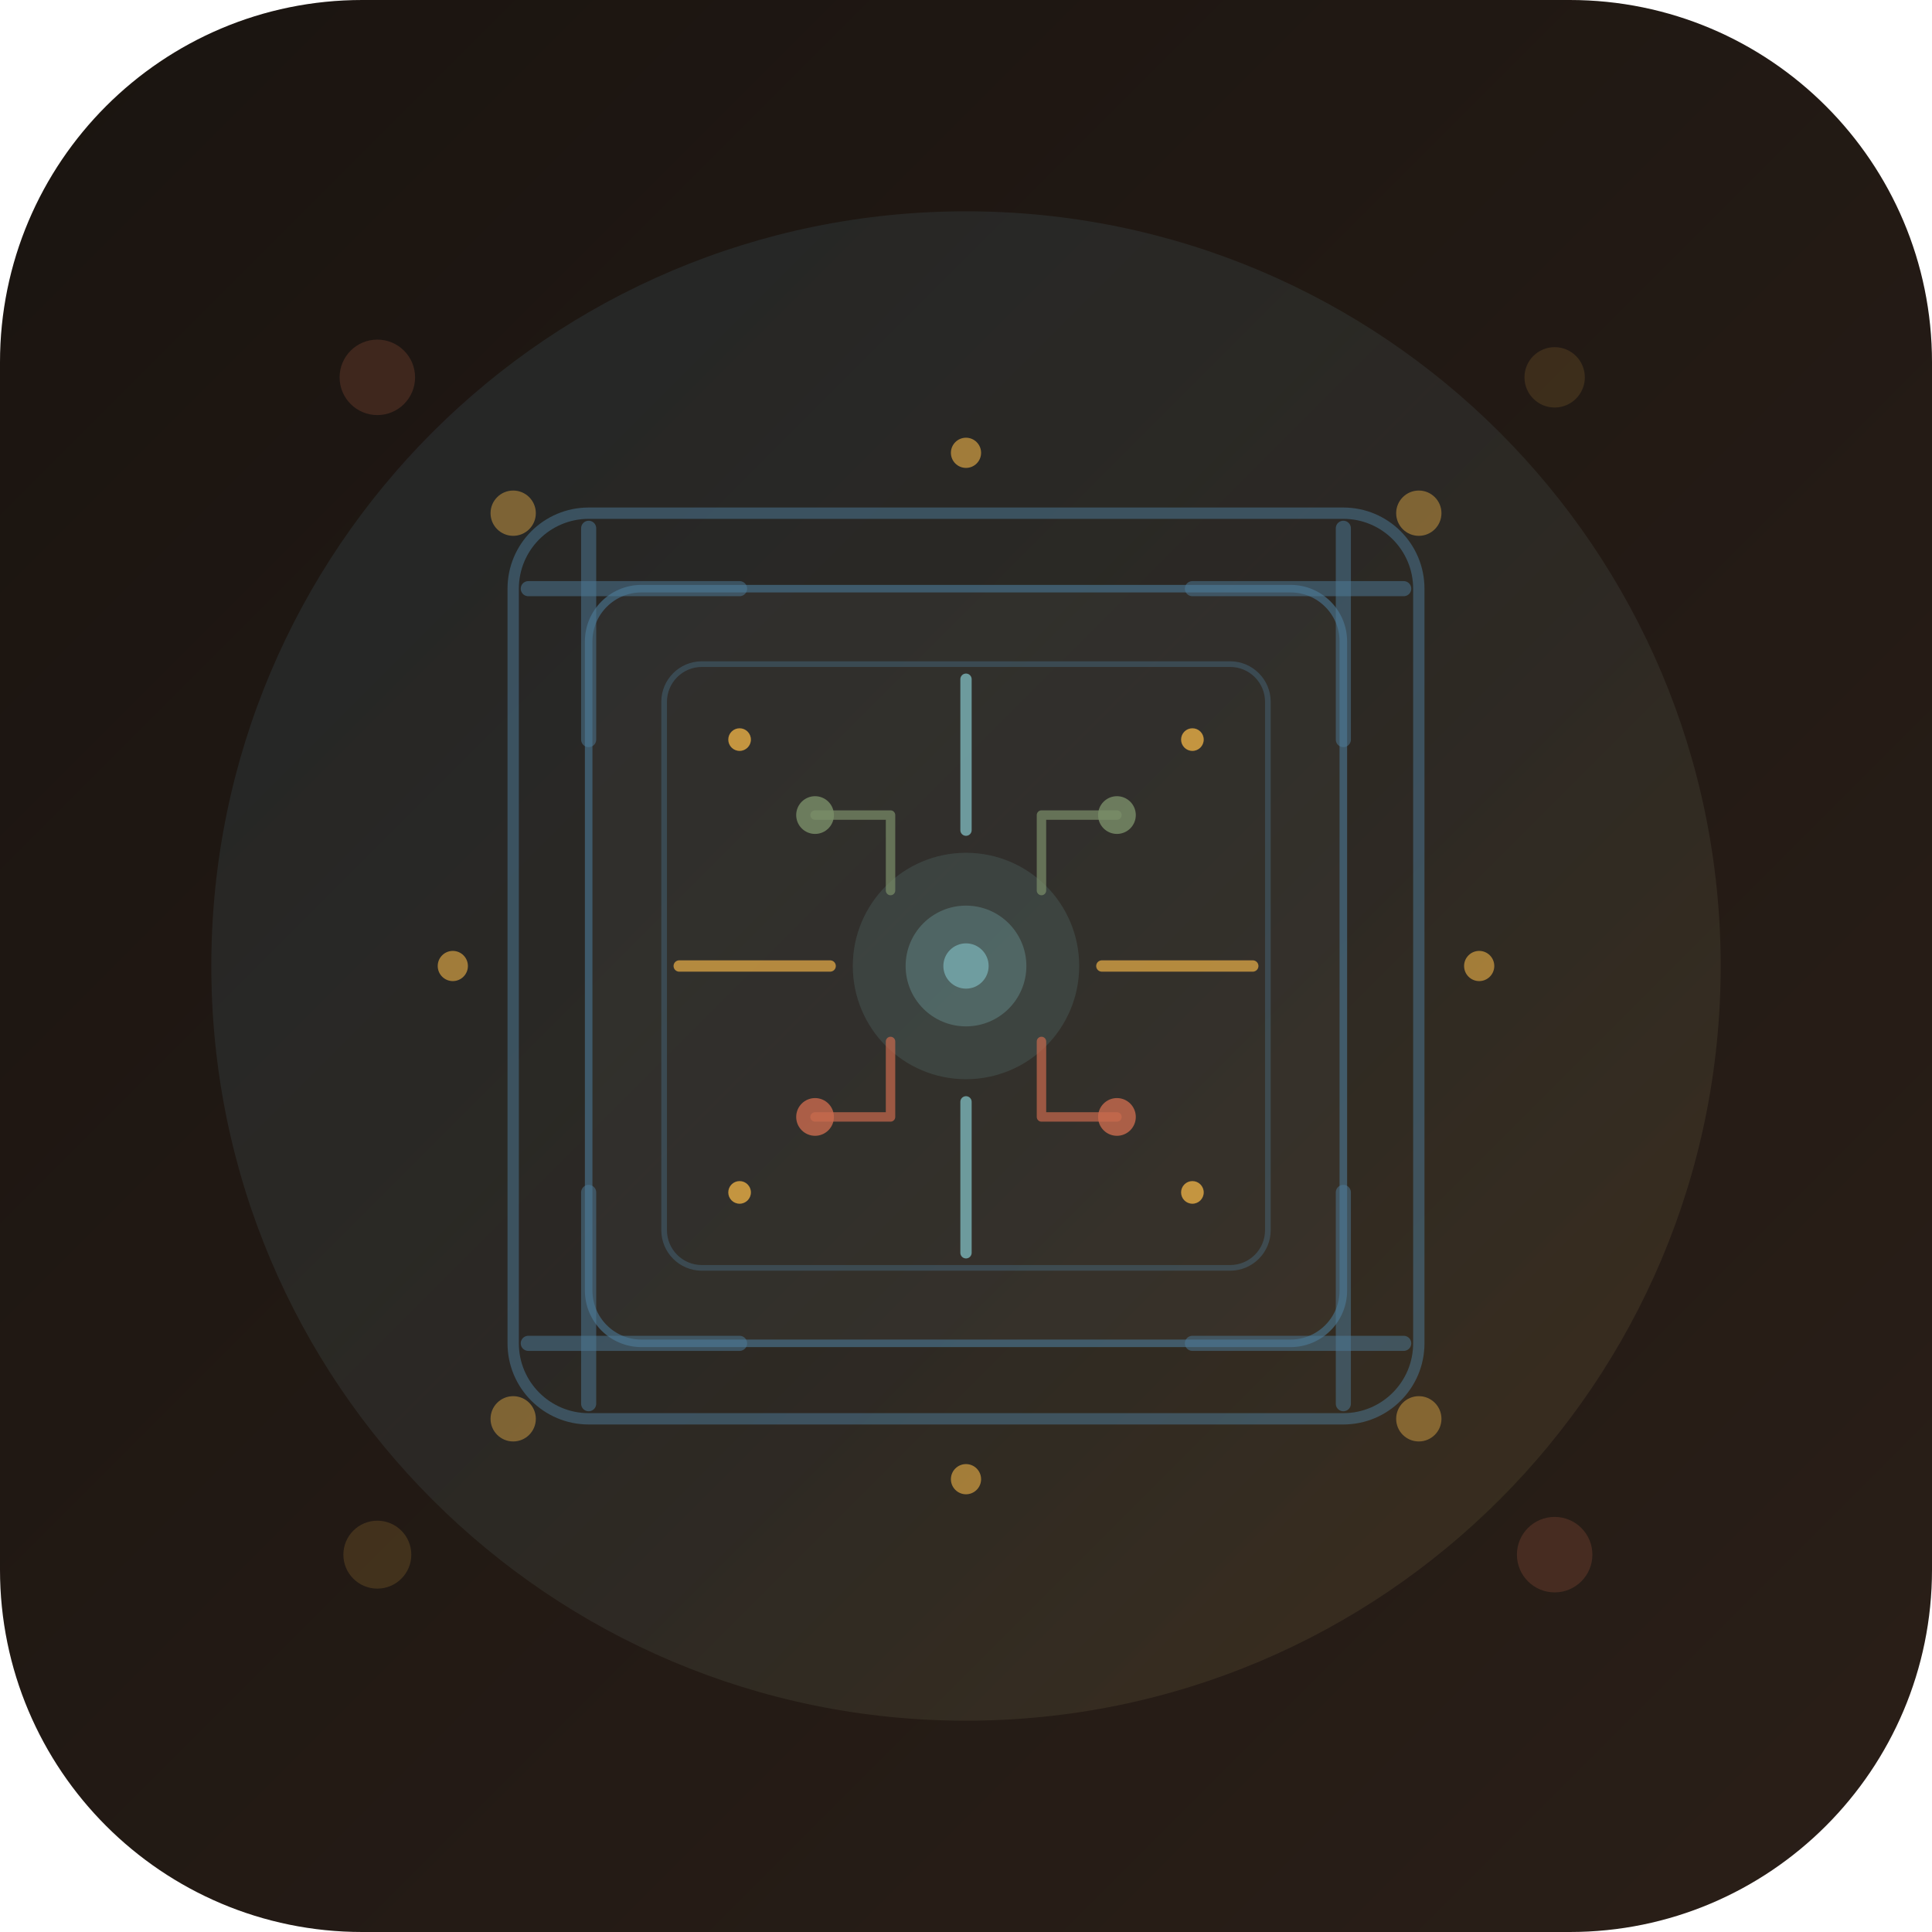
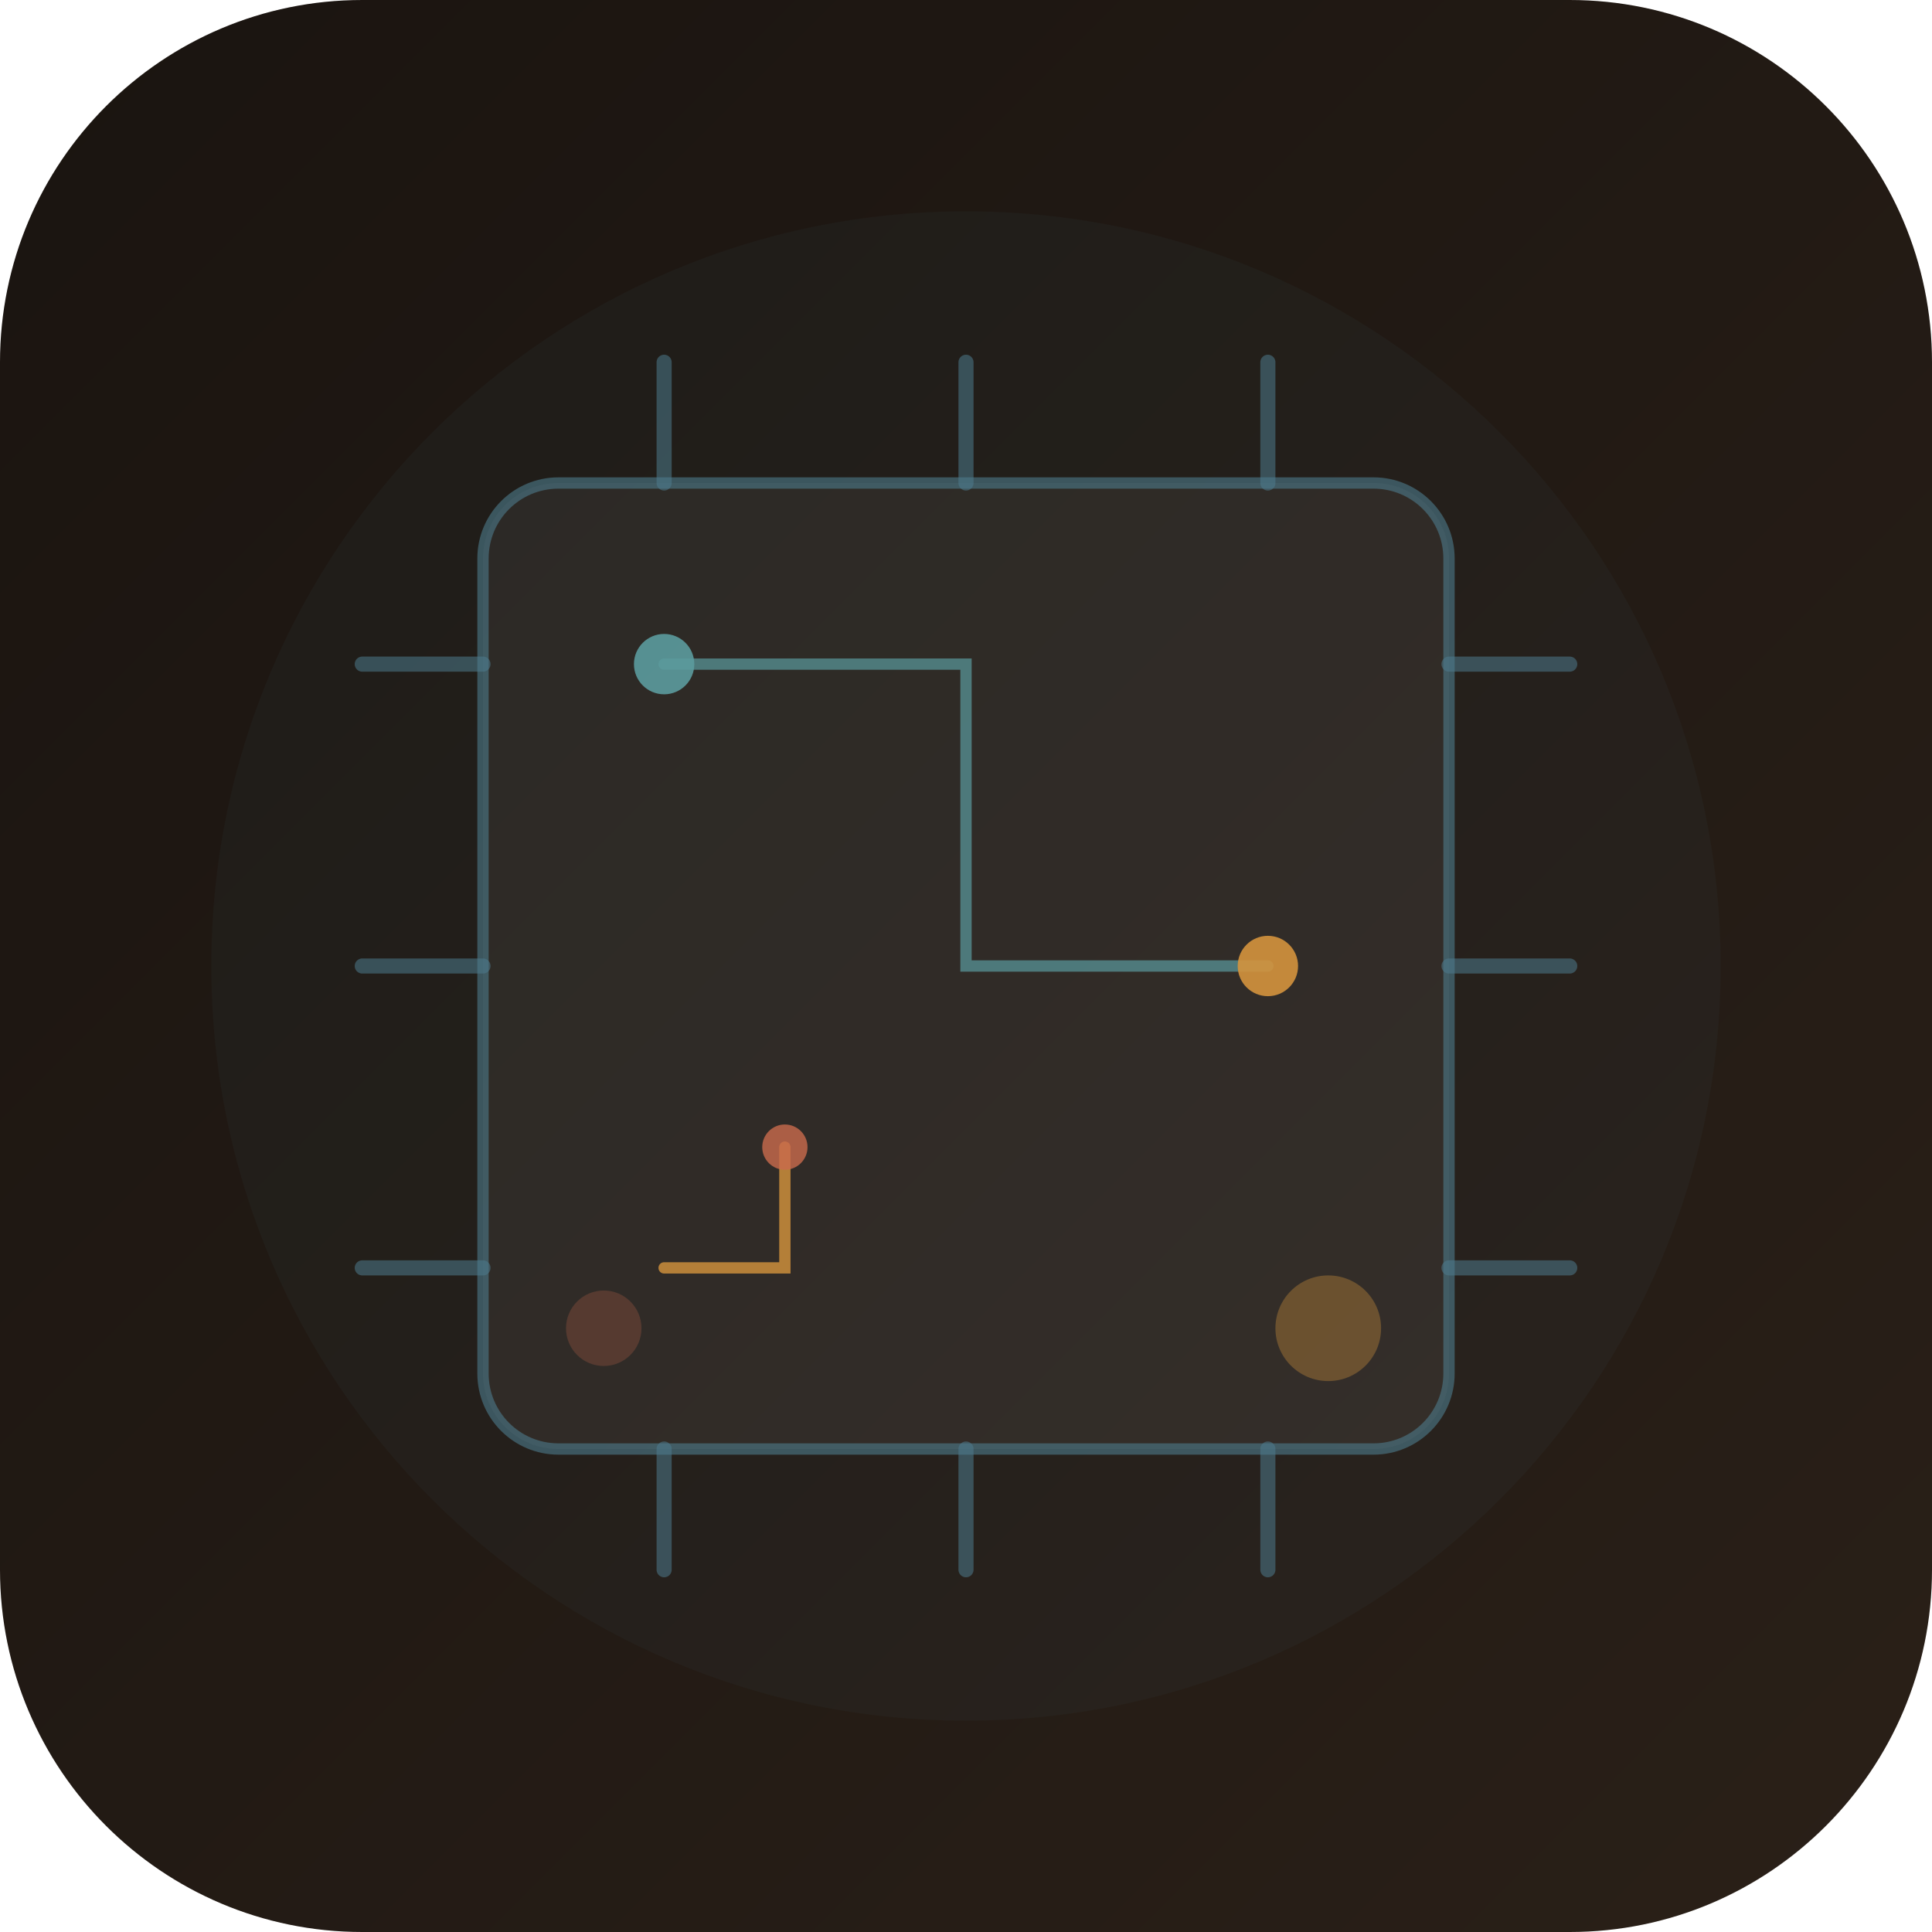
<svg xmlns="http://www.w3.org/2000/svg" viewBox="0 0 512 512" width="512" height="512">
  <defs>
    <linearGradient id="bgGrad" x1="0%" y1="0%" x2="100%" y2="100%">
      <stop offset="0%" stop-color="#1a1410" />
-       <stop offset="100%" stop-color="#2a1f18" />
-     </linearGradient>
-     <linearGradient id="chipGlow" x1="0%" y1="0%" x2="100%" y2="100%">
-       <stop offset="0%" stop-color="#4D7B99" stop-opacity="0.15" />
-       <stop offset="50%" stop-color="#7CB5B9" stop-opacity="0.1" />
-       <stop offset="100%" stop-color="#D4A043" stop-opacity="0.12" />
-     </linearGradient>
-     <linearGradient id="accentLine" x1="0%" y1="0%" x2="100%" y2="100%">
-       <stop offset="0%" stop-color="#D4A043" />
-       <stop offset="100%" stop-color="#C96A4D" />
+       <stop offset="100%" stop-color="#2a2018" />
    </linearGradient>
  </defs>
  <rect width="512" height="512" rx="96" fill="url(#bgGrad)" />
-   <circle cx="256" cy="256" r="200" fill="url(#chipGlow)" />
-   <rect x="136" y="136" width="240" height="240" rx="20" fill="none" stroke="#4D7B99" stroke-width="3" opacity="0.5" />
-   <rect x="156" y="156" width="200" height="200" rx="14" fill="#F5F2EB" fill-opacity="0.06" stroke="#4D7B99" stroke-width="2" opacity="0.6" />
-   <rect x="176" y="176" width="160" height="160" rx="10" fill="none" stroke="#4D7B99" stroke-width="1.5" opacity="0.35" />
-   <circle cx="256" cy="256" r="30" fill="#7CB5B9" fill-opacity="0.15" />
-   <circle cx="256" cy="256" r="16" fill="#7CB5B9" fill-opacity="0.3" />
-   <circle cx="256" cy="256" r="6" fill="#7CB5B9" fill-opacity="0.7" />
-   <line x1="220" y1="256" x2="180" y2="256" stroke="#D4A043" stroke-width="3" stroke-linecap="round" opacity="0.8" />
-   <line x1="292" y1="256" x2="332" y2="256" stroke="#D4A043" stroke-width="3" stroke-linecap="round" opacity="0.8" />
-   <line x1="256" y1="220" x2="256" y2="180" stroke="#7CB5B9" stroke-width="3" stroke-linecap="round" opacity="0.8" />
-   <line x1="256" y1="292" x2="256" y2="332" stroke="#7CB5B9" stroke-width="3" stroke-linecap="round" opacity="0.8" />
-   <path d="M216 216 L236 216 L236 236" stroke="#7A8F69" stroke-width="2.5" fill="none" stroke-linecap="round" stroke-linejoin="round" opacity="0.7" />
-   <path d="M296 216 L276 216 L276 236" stroke="#7A8F69" stroke-width="2.5" fill="none" stroke-linecap="round" stroke-linejoin="round" opacity="0.7" />
-   <path d="M216 296 L236 296 L236 276" stroke="#C96A4D" stroke-width="2.5" fill="none" stroke-linecap="round" stroke-linejoin="round" opacity="0.7" />
-   <path d="M296 296 L276 296 L276 276" stroke="#C96A4D" stroke-width="2.5" fill="none" stroke-linecap="round" stroke-linejoin="round" opacity="0.7" />
-   <circle cx="216" cy="216" r="5" fill="#7A8F69" opacity="0.8" />
-   <circle cx="216" cy="296" r="5" fill="#C96A4D" opacity="0.8" />
-   <circle cx="296" cy="216" r="5" fill="#7A8F69" opacity="0.8" />
-   <circle cx="296" cy="296" r="5" fill="#C96A4D" opacity="0.8" />
-   <line x1="156" y1="196" x2="156" y2="140" stroke="#4D7B99" stroke-width="4" stroke-linecap="round" opacity="0.5" />
-   <line x1="196" y1="156" x2="140" y2="156" stroke="#4D7B99" stroke-width="4" stroke-linecap="round" opacity="0.5" />
-   <line x1="356" y1="196" x2="356" y2="140" stroke="#4D7B99" stroke-width="4" stroke-linecap="round" opacity="0.5" />
-   <line x1="316" y1="156" x2="372" y2="156" stroke="#4D7B99" stroke-width="4" stroke-linecap="round" opacity="0.5" />
-   <line x1="156" y1="316" x2="156" y2="372" stroke="#4D7B99" stroke-width="4" stroke-linecap="round" opacity="0.5" />
-   <line x1="196" y1="356" x2="140" y2="356" stroke="#4D7B99" stroke-width="4" stroke-linecap="round" opacity="0.5" />
-   <line x1="356" y1="316" x2="356" y2="372" stroke="#4D7B99" stroke-width="4" stroke-linecap="round" opacity="0.5" />
-   <line x1="316" y1="356" x2="372" y2="356" stroke="#4D7B99" stroke-width="4" stroke-linecap="round" opacity="0.5" />
-   <circle cx="196" cy="196" r="3" fill="#D4A043" opacity="0.9" />
-   <circle cx="316" cy="196" r="3" fill="#D4A043" opacity="0.9" />
-   <circle cx="196" cy="316" r="3" fill="#D4A043" opacity="0.9" />
-   <circle cx="316" cy="316" r="3" fill="#D4A043" opacity="0.9" />
-   <path d="M176 256 L120 256" stroke="url(#accentLine)" stroke-width="3" stroke-linecap="round" opacity="0.6" />
-   <path d="M392 256 L336 256" stroke="url(#accentLine)" stroke-width="3" stroke-linecap="round" opacity="0.6" />
-   <path d="M256 120 L256 176" stroke="url(#accentLine)" stroke-width="3" stroke-linecap="round" opacity="0.6" />
-   <path d="M256 392 L256 336" stroke="url(#accentLine)" stroke-width="3" stroke-linecap="round" opacity="0.6" />
-   <circle cx="120" cy="256" r="4" fill="#D4A043" opacity="0.7" />
-   <circle cx="392" cy="256" r="4" fill="#D4A043" opacity="0.7" />
-   <circle cx="256" cy="120" r="4" fill="#D4A043" opacity="0.7" />
-   <circle cx="256" cy="392" r="4" fill="#D4A043" opacity="0.7" />
-   <circle cx="136" cy="136" r="6" fill="#D4A043" opacity="0.5" />
-   <circle cx="376" cy="136" r="6" fill="#D4A043" opacity="0.5" />
-   <circle cx="136" cy="376" r="6" fill="#D4A043" opacity="0.5" />
-   <circle cx="376" cy="376" r="6" fill="#D4A043" opacity="0.5" />
-   <circle cx="100" cy="100" r="10" fill="#C96A4D" opacity="0.2" />
-   <circle cx="412" cy="100" r="8" fill="#D4A043" opacity="0.15" />
-   <circle cx="100" cy="412" r="9" fill="#D4A043" opacity="0.18" />
-   <circle cx="412" cy="412" r="10" fill="#C96A4D" opacity="0.2" />
+   <circle cx="256" cy="256" r="200" fill="#4D7B8C" fill-opacity="0.06" />
+   <rect x="128" y="128" width="256" height="256" rx="20" fill="#F5F2EB" fill-opacity="0.06" stroke="#4D7B8C" stroke-width="3" stroke-opacity="0.6" />
+   <line x1="176" y1="128" x2="176" y2="96" stroke="#4D7B8C" stroke-width="4" stroke-linecap="round" stroke-opacity="0.55" />
+   <line x1="256" y1="128" x2="256" y2="96" stroke="#4D7B8C" stroke-width="4" stroke-linecap="round" stroke-opacity="0.55" />
+   <line x1="336" y1="128" x2="336" y2="96" stroke="#4D7B8C" stroke-width="4" stroke-linecap="round" stroke-opacity="0.55" />
+   <line x1="176" y1="384" x2="176" y2="416" stroke="#4D7B8C" stroke-width="4" stroke-linecap="round" stroke-opacity="0.55" />
+   <line x1="256" y1="384" x2="256" y2="416" stroke="#4D7B8C" stroke-width="4" stroke-linecap="round" stroke-opacity="0.55" />
+   <line x1="336" y1="384" x2="336" y2="416" stroke="#4D7B8C" stroke-width="4" stroke-linecap="round" stroke-opacity="0.55" />
+   <line x1="128" y1="176" x2="96" y2="176" stroke="#4D7B8C" stroke-width="4" stroke-linecap="round" stroke-opacity="0.55" />
+   <line x1="128" y1="256" x2="96" y2="256" stroke="#4D7B8C" stroke-width="4" stroke-linecap="round" stroke-opacity="0.55" />
+   <line x1="128" y1="336" x2="96" y2="336" stroke="#4D7B8C" stroke-width="4" stroke-linecap="round" stroke-opacity="0.55" />
+   <line x1="384" y1="176" x2="416" y2="176" stroke="#4D7B8C" stroke-width="4" stroke-linecap="round" stroke-opacity="0.55" />
+   <line x1="384" y1="256" x2="416" y2="256" stroke="#4D7B8C" stroke-width="4" stroke-linecap="round" stroke-opacity="0.55" />
+   <line x1="384" y1="336" x2="416" y2="336" stroke="#4D7B8C" stroke-width="4" stroke-linecap="round" stroke-opacity="0.55" />
+   <path d="M176 176 L256 176 L256 256 L336 256" stroke="#5B9B9E" stroke-width="3" fill="none" stroke-linecap="round" stroke-opacity="0.7" />
+   <path d="M176 336 L208 336 L208 304" stroke="#D4943D" stroke-width="3" fill="none" stroke-linecap="round" stroke-opacity="0.8" />
+   <circle cx="176" cy="176" r="8" fill="#5B9B9E" fill-opacity="0.9" />
+   <circle cx="336" cy="256" r="8" fill="#D4943D" fill-opacity="0.9" />
+   <circle cx="208" cy="304" r="6" fill="#C96A4D" fill-opacity="0.8" />
+   <circle cx="352" cy="352" r="14" fill="#D4943D" fill-opacity="0.35" />
+   <circle cx="160" cy="352" r="10" fill="#C96A4D" fill-opacity="0.25" />
</svg>
